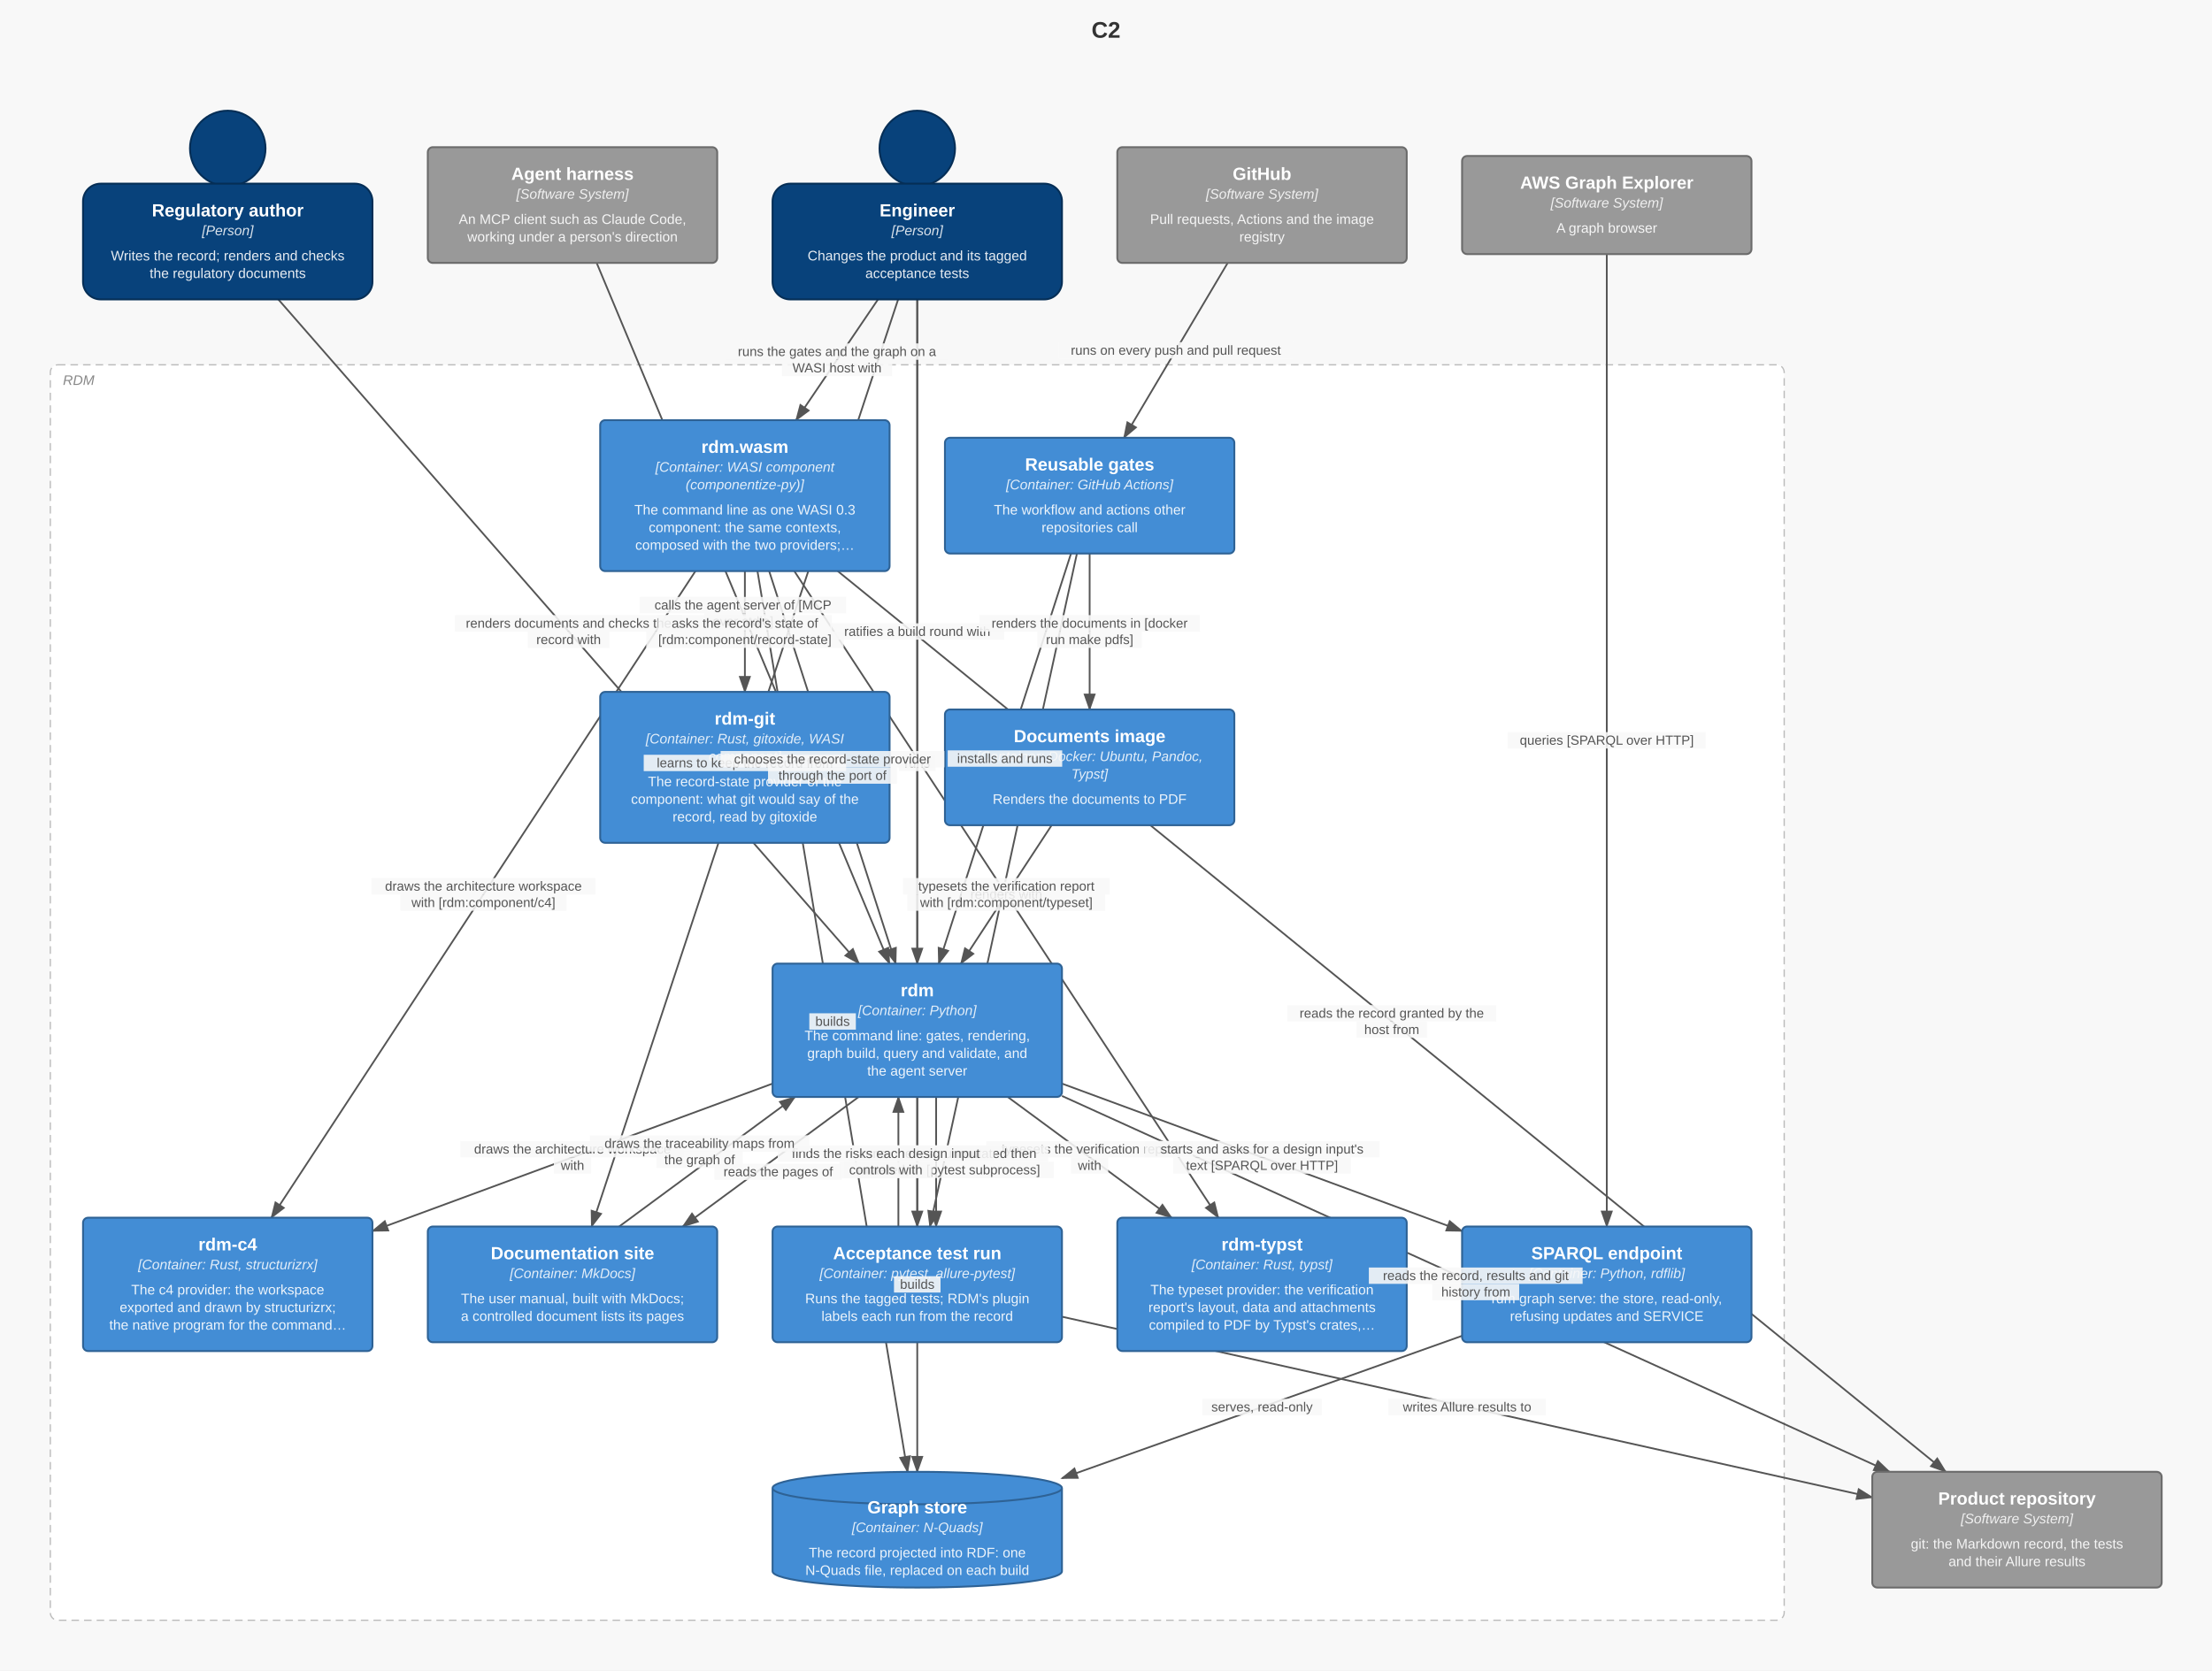
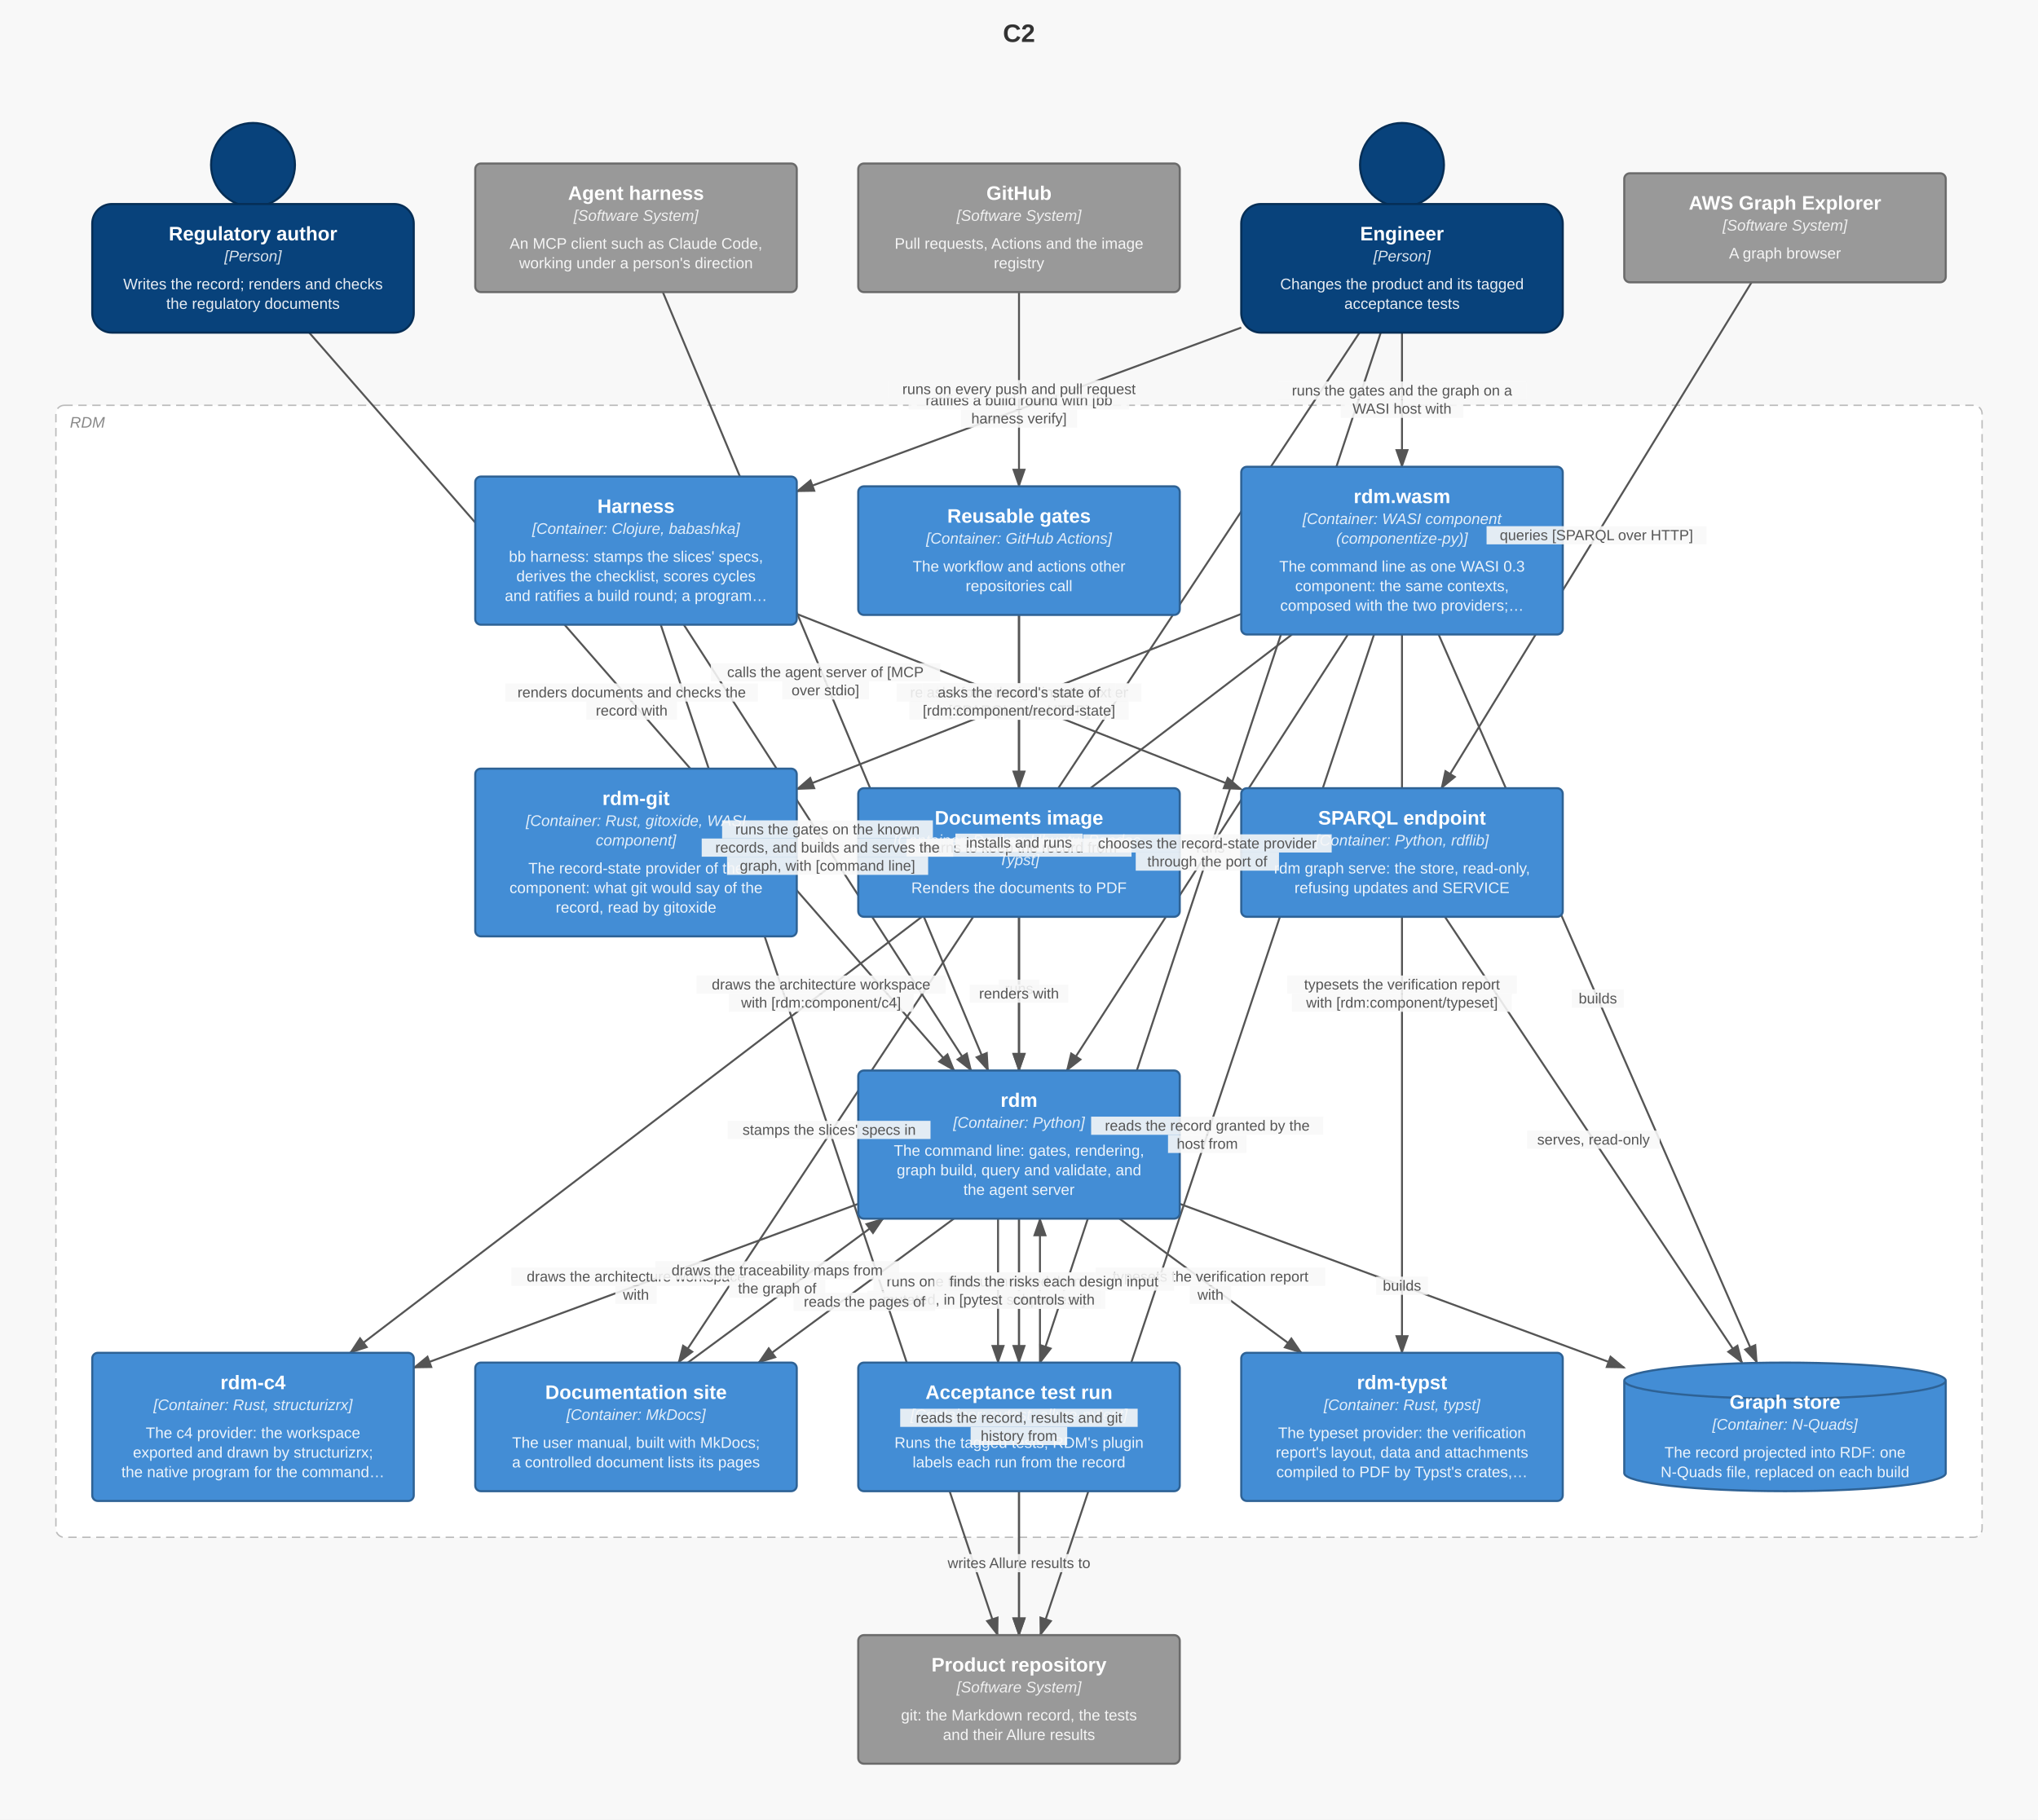
- <svg xmlns="http://www.w3.org/2000/svg" width="1758" height="1328" viewBox="0 0 1758 1328" font-family="Arial, sans-serif">
+ <svg xmlns="http://www.w3.org/2000/svg" width="1458" height="1302" viewBox="0 0 1458 1302" font-family="Arial, sans-serif">
  <defs>
    <marker id="arrow" markerWidth="10" markerHeight="7" refX="9" refY="3.5" orient="auto">
      <polygon points="0 0, 10 3.5, 0 7" fill="#555555" />
    </marker>
    <marker id="arrow-added" markerWidth="10" markerHeight="7" refX="9" refY="3.5" orient="auto">
      <polygon points="0 0, 10 3.5, 0 7" fill="#2e7d32" />
    </marker>
    <marker id="arrow-removed" markerWidth="10" markerHeight="7" refX="9" refY="3.5" orient="auto">
      <polygon points="0 0, 10 3.5, 0 7" fill="#c62828" />
    </marker>
  </defs>
-   <rect width="1758" height="1328" fill="#f8f8f8" />
-   <text x="879" y="30" font-size="18" font-weight="bold" fill="#333333" text-anchor="middle">C2</text>
+   <rect width="1458" height="1302" fill="#f8f8f8" />
+   <text x="729" y="30" font-size="18" font-weight="bold" fill="#333333" text-anchor="middle">C2</text>
  <g transform="translate(66,88)">
-     <rect x="-26" y="202" width="1378" height="998" fill="#ffffff" stroke="#bbbbbb" stroke-width="1" stroke-dasharray="6,4" rx="6" />
+     <rect x="-26" y="202" width="1378" height="810" fill="#ffffff" stroke="#bbbbbb" stroke-width="1" stroke-dasharray="6,4" rx="6" />
    <text x="-16" y="218" font-size="11" fill="#888888" font-style="italic">RDM</text>
    <line x1="155.2" y1="150.0" x2="616.7" y2="678.0" stroke="#555555" stroke-width="1.4" marker-end="url(#arrow)" />
-     <line x1="663.0" y1="150.0" x2="663.0" y2="887.0" stroke="#555555" stroke-width="1.4" marker-end="url(#arrow)" />
-     <line x1="631.8" y1="150.0" x2="566.7" y2="246.0" stroke="#555555" stroke-width="1.4" marker-end="url(#arrow)" />
-     <line x1="647.8" y1="150.0" x2="404.2" y2="887.0" stroke="#555555" stroke-width="1.4" marker-end="url(#arrow)" />
-     <line x1="663.0" y1="150.0" x2="663.0" y2="678.0" stroke="#555555" stroke-width="1.4" marker-end="url(#arrow)" />
-     <line x1="909.7" y1="121.0" x2="827.3" y2="260.0" stroke="#555555" stroke-width="1.4" marker-end="url(#arrow)" />
+     <line x1="921.8" y1="150.0" x2="678.2" y2="887.0" stroke="#555555" stroke-width="1.4" marker-end="url(#arrow)" />
+     <line x1="937.0" y1="150.0" x2="937.0" y2="246.0" stroke="#555555" stroke-width="1.4" marker-end="url(#arrow)" />
+     <line x1="906.6" y1="150.0" x2="419.4" y2="887.0" stroke="#555555" stroke-width="1.4" marker-end="url(#arrow)" />
+     <line x1="822.0" y1="146.4" x2="504.0" y2="263.6" stroke="#555555" stroke-width="1.4" marker-end="url(#arrow)" />
+     <line x1="663.0" y1="121.0" x2="663.0" y2="260.0" stroke="#555555" stroke-width="1.4" marker-end="url(#arrow)" />
    <line x1="408.2" y1="121.0" x2="640.9" y2="678.0" stroke="#555555" stroke-width="1.4" marker-end="url(#arrow)" />
-     <line x1="1211.0" y1="114.0" x2="1211.0" y2="887.0" stroke="#555555" stroke-width="1.4" marker-end="url(#arrow)" />
-     <line x1="778.0" y1="783.2" x2="1435.7" y2="1082.0" stroke="#555555" stroke-width="1.4" marker-end="url(#arrow)" />
+     <line x1="1187.1" y1="114.0" x2="965.2" y2="476.0" stroke="#555555" stroke-width="1.4" marker-end="url(#arrow)" />
    <line x1="663.0" y1="784.0" x2="663.0" y2="1082.0" stroke="#555555" stroke-width="1.4" marker-end="url(#arrow)" />
+     <line x1="778.0" y1="773.4" x2="1096.0" y2="890.6" stroke="#555555" stroke-width="1.4" marker-end="url(#arrow)" />
    <line x1="548.0" y1="773.4" x2="230.0" y2="890.6" stroke="#555555" stroke-width="1.4" marker-end="url(#arrow)" />
    <line x1="734.9" y1="784.0" x2="865.1" y2="880.0" stroke="#555555" stroke-width="1.4" marker-end="url(#arrow)" />
-     <line x1="678.0" y1="784.0" x2="678.0" y2="887.0" stroke="#555555" stroke-width="1.4" marker-end="url(#arrow)" />
-     <line x1="778.0" y1="773.4" x2="1096.0" y2="890.6" stroke="#555555" stroke-width="1.4" marker-end="url(#arrow)" />
+     <line x1="648.0" y1="784.0" x2="648.0" y2="887.0" stroke="#555555" stroke-width="1.4" marker-end="url(#arrow)" />
    <line x1="616.4" y1="784.0" x2="476.7" y2="887.0" stroke="#555555" stroke-width="1.4" marker-end="url(#arrow)" />
-     <line x1="778.0" y1="958.7" x2="1422.0" y2="1102.3" stroke="#555555" stroke-width="1.4" marker-end="url(#arrow)" />
-     <line x1="648.0" y1="887.0" x2="648.0" y2="784.0" stroke="#555555" stroke-width="1.4" marker-end="url(#arrow)" />
-     <line x1="789.9" y1="352.0" x2="673.1" y2="887.0" stroke="#555555" stroke-width="1.4" marker-end="url(#arrow)" />
-     <line x1="785.2" y1="352.0" x2="680.1" y2="678.0" stroke="#555555" stroke-width="1.4" marker-end="url(#arrow)" />
-     <line x1="800.0" y1="352.0" x2="800.0" y2="476.0" stroke="#555555" stroke-width="1.4" marker-end="url(#arrow)" />
+     <line x1="663.0" y1="979.0" x2="663.0" y2="1082.0" stroke="#555555" stroke-width="1.4" marker-end="url(#arrow)" />
+     <line x1="678.0" y1="887.0" x2="678.0" y2="784.0" stroke="#555555" stroke-width="1.4" marker-end="url(#arrow)" />
+     <line x1="663.0" y1="352.0" x2="663.0" y2="887.0" stroke="#555555" stroke-width="1.4" marker-end="url(#arrow)" />
+     <line x1="663.0" y1="352.0" x2="663.0" y2="678.0" stroke="#555555" stroke-width="1.4" marker-end="url(#arrow)" />
+     <line x1="663.0" y1="352.0" x2="663.0" y2="476.0" stroke="#555555" stroke-width="1.4" marker-end="url(#arrow)" />
    <line x1="426.1" y1="887.0" x2="565.8" y2="784.0" stroke="#555555" stroke-width="1.4" marker-end="url(#arrow)" />
-     <line x1="1096.0" y1="973.9" x2="778.0" y2="1087.1" stroke="#555555" stroke-width="1.4" marker-end="url(#arrow)" />
-     <line x1="769.8" y1="568.0" x2="697.7" y2="678.0" stroke="#555555" stroke-width="1.4" marker-end="url(#arrow)" />
-     <line x1="599.8" y1="366.0" x2="1480.4" y2="1082.0" stroke="#555555" stroke-width="1.4" marker-end="url(#arrow)" />
-     <line x1="526.0" y1="366.0" x2="526.0" y2="462.0" stroke="#555555" stroke-width="1.4" marker-end="url(#arrow)" />
-     <line x1="486.7" y1="366.0" x2="149.7" y2="880.0" stroke="#555555" stroke-width="1.4" marker-end="url(#arrow)" />
-     <line x1="565.3" y1="366.0" x2="902.3" y2="880.0" stroke="#555555" stroke-width="1.4" marker-end="url(#arrow)" />
-     <line x1="536.0" y1="366.0" x2="655.3" y2="1082.0" stroke="#555555" stroke-width="1.4" marker-end="url(#arrow)" />
-     <line x1="545.3" y1="366.0" x2="645.9" y2="678.0" stroke="#555555" stroke-width="1.4" marker-end="url(#arrow)" />
+     <line x1="406.7" y1="359.0" x2="647.7" y2="1082.0" stroke="#555555" stroke-width="1.4" marker-end="url(#arrow)" />
+     <line x1="423.2" y1="359.0" x2="628.8" y2="678.0" stroke="#555555" stroke-width="1.4" marker-end="url(#arrow)" />
+     <line x1="504.0" y1="351.3" x2="822.0" y2="476.7" stroke="#555555" stroke-width="1.4" marker-end="url(#arrow)" />
+     <line x1="967.7" y1="568.0" x2="1180.3" y2="887.0" stroke="#555555" stroke-width="1.4" marker-end="url(#arrow)" />
+     <line x1="663.0" y1="568.0" x2="663.0" y2="678.0" stroke="#555555" stroke-width="1.4" marker-end="url(#arrow)" />
+     <line x1="917.0" y1="366.0" x2="678.3" y2="1082.0" stroke="#555555" stroke-width="1.4" marker-end="url(#arrow)" />
+     <line x1="822.0" y1="351.3" x2="504.0" y2="476.7" stroke="#555555" stroke-width="1.4" marker-end="url(#arrow)" />
+     <line x1="858.3" y1="366.0" x2="184.5" y2="880.0" stroke="#555555" stroke-width="1.4" marker-end="url(#arrow)" />
+     <line x1="937.0" y1="366.0" x2="937.0" y2="880.0" stroke="#555555" stroke-width="1.4" marker-end="url(#arrow)" />
+     <line x1="963.2" y1="366.0" x2="1190.9" y2="887.0" stroke="#555555" stroke-width="1.4" marker-end="url(#arrow)" />
+     <line x1="898.3" y1="366.0" x2="697.2" y2="678.0" stroke="#555555" stroke-width="1.4" marker-end="url(#arrow)" />
    <circle cx="115" cy="30" r="30" fill="#08427b" stroke="#052E56" stroke-width="1.5" />
    <rect x="0" y="58" width="230" height="92" rx="14" ry="14" fill="#08427b" stroke="#052E56" stroke-width="1.5" />
    <text x="115" y="84" font-size="14" font-weight="bold" fill="#ffffff" text-anchor="middle">Regulatory author</text>
    <text x="115" y="99" font-size="11" font-style="italic" fill="#ffffff" opacity="0.85" text-anchor="middle">[Person]</text>
    <text x="115" y="119" font-size="11" fill="#ffffff" opacity="0.9" text-anchor="middle">Writes the record; renders and checks</text>
    <text x="115" y="133" font-size="11" fill="#ffffff" opacity="0.9" text-anchor="middle">the regulatory documents</text>
-     <circle cx="663" cy="30" r="30" fill="#08427b" stroke="#052E56" stroke-width="1.5" />
-     <rect x="548" y="58" width="230" height="92" rx="14" ry="14" fill="#08427b" stroke="#052E56" stroke-width="1.5" />
-     <text x="663" y="84" font-size="14" font-weight="bold" fill="#ffffff" text-anchor="middle">Engineer</text>
-     <text x="663" y="99" font-size="11" font-style="italic" fill="#ffffff" opacity="0.85" text-anchor="middle">[Person]</text>
-     <text x="663" y="119" font-size="11" fill="#ffffff" opacity="0.9" text-anchor="middle">Changes the product and its tagged</text>
-     <text x="663" y="133" font-size="11" fill="#ffffff" opacity="0.9" text-anchor="middle">acceptance tests</text>
+     <circle cx="937" cy="30" r="30" fill="#08427b" stroke="#052E56" stroke-width="1.5" />
+     <rect x="822" y="58" width="230" height="92" rx="14" ry="14" fill="#08427b" stroke="#052E56" stroke-width="1.5" />
+     <text x="937" y="84" font-size="14" font-weight="bold" fill="#ffffff" text-anchor="middle">Engineer</text>
+     <text x="937" y="99" font-size="11" font-style="italic" fill="#ffffff" opacity="0.85" text-anchor="middle">[Person]</text>
+     <text x="937" y="119" font-size="11" fill="#ffffff" opacity="0.9" text-anchor="middle">Changes the product and its tagged</text>
+     <text x="937" y="133" font-size="11" fill="#ffffff" opacity="0.9" text-anchor="middle">acceptance tests</text>
    <rect x="548" y="678" width="230" height="106" rx="4" ry="4" fill="#438dd5" stroke="#2E6295" stroke-width="1.5" />
    <text x="663" y="704" font-size="14" font-weight="bold" fill="#ffffff" text-anchor="middle">rdm</text>
    <text x="663" y="719" font-size="11" font-style="italic" fill="#ffffff" opacity="0.85" text-anchor="middle">[Container: Python]</text>
    <text x="663" y="739" font-size="11" fill="#ffffff" opacity="0.9" text-anchor="middle">The command line: gates, rendering,</text>
    <text x="663" y="753" font-size="11" fill="#ffffff" opacity="0.9" text-anchor="middle">graph build, query and validate, and</text>
    <text x="663" y="767" font-size="11" fill="#ffffff" opacity="0.9" text-anchor="middle">the agent server</text>
    <rect x="548" y="887" width="230" height="92" rx="4" ry="4" fill="#438dd5" stroke="#2E6295" stroke-width="1.5" />
    <text x="663" y="913" font-size="14" font-weight="bold" fill="#ffffff" text-anchor="middle">Acceptance test run</text>
    <text x="663" y="928" font-size="11" font-style="italic" fill="#ffffff" opacity="0.85" text-anchor="middle">[Container: pytest, allure-pytest]</text>
    <text x="663" y="948" font-size="11" fill="#ffffff" opacity="0.9" text-anchor="middle">Runs the tagged tests; RDM's plugin</text>
    <text x="663" y="962" font-size="11" fill="#ffffff" opacity="0.9" text-anchor="middle">labels each run from the record</text>
-     <rect x="685" y="260" width="230" height="92" rx="4" ry="4" fill="#438dd5" stroke="#2E6295" stroke-width="1.5" />
-     <text x="800" y="286" font-size="14" font-weight="bold" fill="#ffffff" text-anchor="middle">Reusable gates</text>
-     <text x="800" y="301" font-size="11" font-style="italic" fill="#ffffff" opacity="0.85" text-anchor="middle">[Container: GitHub Actions]</text>
-     <text x="800" y="321" font-size="11" fill="#ffffff" opacity="0.9" text-anchor="middle">The workflow and actions other</text>
-     <text x="800" y="335" font-size="11" fill="#ffffff" opacity="0.9" text-anchor="middle">repositories call</text>
+     <rect x="548" y="260" width="230" height="92" rx="4" ry="4" fill="#438dd5" stroke="#2E6295" stroke-width="1.5" />
+     <text x="663" y="286" font-size="14" font-weight="bold" fill="#ffffff" text-anchor="middle">Reusable gates</text>
+     <text x="663" y="301" font-size="11" font-style="italic" fill="#ffffff" opacity="0.85" text-anchor="middle">[Container: GitHub Actions]</text>
+     <text x="663" y="321" font-size="11" fill="#ffffff" opacity="0.9" text-anchor="middle">The workflow and actions other</text>
+     <text x="663" y="335" font-size="11" fill="#ffffff" opacity="0.9" text-anchor="middle">repositories call</text>
    <rect x="274" y="887" width="230" height="92" rx="4" ry="4" fill="#438dd5" stroke="#2E6295" stroke-width="1.5" />
    <text x="389" y="913" font-size="14" font-weight="bold" fill="#ffffff" text-anchor="middle">Documentation site</text>
    <text x="389" y="928" font-size="11" font-style="italic" fill="#ffffff" opacity="0.85" text-anchor="middle">[Container: MkDocs]</text>
    <text x="389" y="948" font-size="11" fill="#ffffff" opacity="0.9" text-anchor="middle">The user manual, built with MkDocs;</text>
    <text x="389" y="962" font-size="11" fill="#ffffff" opacity="0.9" text-anchor="middle">a controlled document lists its pages</text>
-     <path d="M 548.0,1094.9 a 115.0,12.9 0,0,0 230.0 0 a 115.0,12.9 0,0,0 -230.0 0 l 0,66.2 a 115.0,12.9 0,0,0 230.0 0 l 0,-66.2" fill="#438dd5" stroke="#2E6295" stroke-width="1.5" />
-     <text x="663" y="1115" font-size="14" font-weight="bold" fill="#ffffff" text-anchor="middle">Graph store</text>
-     <text x="663" y="1130" font-size="11" font-style="italic" fill="#ffffff" opacity="0.85" text-anchor="middle">[Container: N-Quads]</text>
-     <text x="663" y="1150" font-size="11" fill="#ffffff" opacity="0.9" text-anchor="middle">The record projected into RDF: one</text>
-     <text x="663" y="1164" font-size="11" fill="#ffffff" opacity="0.9" text-anchor="middle">N-Quads file, replaced on each build</text>
-     <rect x="1096" y="887" width="230" height="92" rx="4" ry="4" fill="#438dd5" stroke="#2E6295" stroke-width="1.5" />
-     <text x="1211" y="913" font-size="14" font-weight="bold" fill="#ffffff" text-anchor="middle">SPARQL endpoint</text>
-     <text x="1211" y="928" font-size="11" font-style="italic" fill="#ffffff" opacity="0.85" text-anchor="middle">[Container: Python, rdflib]</text>
-     <text x="1211" y="948" font-size="11" fill="#ffffff" opacity="0.9" text-anchor="middle">rdm graph serve: the store, read-only,</text>
-     <text x="1211" y="962" font-size="11" fill="#ffffff" opacity="0.9" text-anchor="middle">refusing updates and SERVICE</text>
-     <rect x="685" y="476" width="230" height="92" rx="4" ry="4" fill="#438dd5" stroke="#2E6295" stroke-width="1.5" />
-     <text x="800" y="502" font-size="14" font-weight="bold" fill="#ffffff" text-anchor="middle">Documents image</text>
-     <text x="800" y="517" font-size="11" font-style="italic" fill="#ffffff" opacity="0.85" text-anchor="middle">[Container: Docker: Ubuntu, Pandoc,</text>
-     <text x="800" y="531" font-size="11" font-style="italic" fill="#ffffff" opacity="0.85" text-anchor="middle">Typst]</text>
-     <text x="800" y="551" font-size="11" fill="#ffffff" opacity="0.9" text-anchor="middle">Renders the documents to PDF</text>
-     <rect x="411" y="246" width="230" height="120" rx="4" ry="4" fill="#438dd5" stroke="#2E6295" stroke-width="1.5" />
-     <text x="526" y="272" font-size="14" font-weight="bold" fill="#ffffff" text-anchor="middle">rdm.wasm</text>
-     <text x="526" y="287" font-size="11" font-style="italic" fill="#ffffff" opacity="0.85" text-anchor="middle">[Container: WASI component</text>
-     <text x="526" y="301" font-size="11" font-style="italic" fill="#ffffff" opacity="0.85" text-anchor="middle">(componentize-py)]</text>
-     <text x="526" y="321" font-size="11" fill="#ffffff" opacity="0.9" text-anchor="middle">The command line as one WASI 0.3</text>
-     <text x="526" y="335" font-size="11" fill="#ffffff" opacity="0.9" text-anchor="middle">component: the same contexts,</text>
-     <text x="526" y="349" font-size="11" fill="#ffffff" opacity="0.9" text-anchor="middle">composed with the two providers;…</text>
-     <rect x="411" y="462" width="230" height="120" rx="4" ry="4" fill="#438dd5" stroke="#2E6295" stroke-width="1.5" />
-     <text x="526" y="488" font-size="14" font-weight="bold" fill="#ffffff" text-anchor="middle">rdm-git</text>
-     <text x="526" y="503" font-size="11" font-style="italic" fill="#ffffff" opacity="0.85" text-anchor="middle">[Container: Rust, gitoxide, WASI</text>
-     <text x="526" y="517" font-size="11" font-style="italic" fill="#ffffff" opacity="0.85" text-anchor="middle">component]</text>
-     <text x="526" y="537" font-size="11" fill="#ffffff" opacity="0.9" text-anchor="middle">The record-state provider of the</text>
-     <text x="526" y="551" font-size="11" fill="#ffffff" opacity="0.9" text-anchor="middle">component: what git would say of the</text>
-     <text x="526" y="565" font-size="11" fill="#ffffff" opacity="0.9" text-anchor="middle">record, read by gitoxide</text>
+     <rect x="274" y="253" width="230" height="106" rx="4" ry="4" fill="#438dd5" stroke="#2E6295" stroke-width="1.5" />
+     <text x="389" y="279" font-size="14" font-weight="bold" fill="#ffffff" text-anchor="middle">Harness</text>
+     <text x="389" y="294" font-size="11" font-style="italic" fill="#ffffff" opacity="0.85" text-anchor="middle">[Container: Clojure, babashka]</text>
+     <text x="389" y="314" font-size="11" fill="#ffffff" opacity="0.9" text-anchor="middle">bb harness: stamps the slices' specs,</text>
+     <text x="389" y="328" font-size="11" fill="#ffffff" opacity="0.9" text-anchor="middle">derives the checklist, scores cycles</text>
+     <text x="389" y="342" font-size="11" fill="#ffffff" opacity="0.9" text-anchor="middle">and ratifies a build round; a program…</text>
+     <path d="M 1096.0,899.9 a 115.0,12.9 0,0,0 230.0 0 a 115.0,12.9 0,0,0 -230.0 0 l 0,66.2 a 115.0,12.9 0,0,0 230.0 0 l 0,-66.2" fill="#438dd5" stroke="#2E6295" stroke-width="1.5" />
+     <text x="1211" y="920" font-size="14" font-weight="bold" fill="#ffffff" text-anchor="middle">Graph store</text>
+     <text x="1211" y="935" font-size="11" font-style="italic" fill="#ffffff" opacity="0.85" text-anchor="middle">[Container: N-Quads]</text>
+     <text x="1211" y="955" font-size="11" fill="#ffffff" opacity="0.9" text-anchor="middle">The record projected into RDF: one</text>
+     <text x="1211" y="969" font-size="11" fill="#ffffff" opacity="0.9" text-anchor="middle">N-Quads file, replaced on each build</text>
+     <rect x="822" y="476" width="230" height="92" rx="4" ry="4" fill="#438dd5" stroke="#2E6295" stroke-width="1.5" />
+     <text x="937" y="502" font-size="14" font-weight="bold" fill="#ffffff" text-anchor="middle">SPARQL endpoint</text>
+     <text x="937" y="517" font-size="11" font-style="italic" fill="#ffffff" opacity="0.85" text-anchor="middle">[Container: Python, rdflib]</text>
+     <text x="937" y="537" font-size="11" fill="#ffffff" opacity="0.9" text-anchor="middle">rdm graph serve: the store, read-only,</text>
+     <text x="937" y="551" font-size="11" fill="#ffffff" opacity="0.9" text-anchor="middle">refusing updates and SERVICE</text>
+     <rect x="548" y="476" width="230" height="92" rx="4" ry="4" fill="#438dd5" stroke="#2E6295" stroke-width="1.5" />
+     <text x="663" y="502" font-size="14" font-weight="bold" fill="#ffffff" text-anchor="middle">Documents image</text>
+     <text x="663" y="517" font-size="11" font-style="italic" fill="#ffffff" opacity="0.85" text-anchor="middle">[Container: Docker: Ubuntu, Pandoc,</text>
+     <text x="663" y="531" font-size="11" font-style="italic" fill="#ffffff" opacity="0.85" text-anchor="middle">Typst]</text>
+     <text x="663" y="551" font-size="11" fill="#ffffff" opacity="0.9" text-anchor="middle">Renders the documents to PDF</text>
+     <rect x="822" y="246" width="230" height="120" rx="4" ry="4" fill="#438dd5" stroke="#2E6295" stroke-width="1.5" />
+     <text x="937" y="272" font-size="14" font-weight="bold" fill="#ffffff" text-anchor="middle">rdm.wasm</text>
+     <text x="937" y="287" font-size="11" font-style="italic" fill="#ffffff" opacity="0.85" text-anchor="middle">[Container: WASI component</text>
+     <text x="937" y="301" font-size="11" font-style="italic" fill="#ffffff" opacity="0.85" text-anchor="middle">(componentize-py)]</text>
+     <text x="937" y="321" font-size="11" fill="#ffffff" opacity="0.9" text-anchor="middle">The command line as one WASI 0.3</text>
+     <text x="937" y="335" font-size="11" fill="#ffffff" opacity="0.9" text-anchor="middle">component: the same contexts,</text>
+     <text x="937" y="349" font-size="11" fill="#ffffff" opacity="0.9" text-anchor="middle">composed with the two providers;…</text>
+     <rect x="274" y="462" width="230" height="120" rx="4" ry="4" fill="#438dd5" stroke="#2E6295" stroke-width="1.5" />
+     <text x="389" y="488" font-size="14" font-weight="bold" fill="#ffffff" text-anchor="middle">rdm-git</text>
+     <text x="389" y="503" font-size="11" font-style="italic" fill="#ffffff" opacity="0.85" text-anchor="middle">[Container: Rust, gitoxide, WASI</text>
+     <text x="389" y="517" font-size="11" font-style="italic" fill="#ffffff" opacity="0.85" text-anchor="middle">component]</text>
+     <text x="389" y="537" font-size="11" fill="#ffffff" opacity="0.9" text-anchor="middle">The record-state provider of the</text>
+     <text x="389" y="551" font-size="11" fill="#ffffff" opacity="0.9" text-anchor="middle">component: what git would say of the</text>
+     <text x="389" y="565" font-size="11" fill="#ffffff" opacity="0.9" text-anchor="middle">record, read by gitoxide</text>
    <rect x="0" y="880" width="230" height="106" rx="4" ry="4" fill="#438dd5" stroke="#2E6295" stroke-width="1.5" />
    <text x="115" y="906" font-size="14" font-weight="bold" fill="#ffffff" text-anchor="middle">rdm-c4</text>
    <text x="115" y="921" font-size="11" font-style="italic" fill="#ffffff" opacity="0.85" text-anchor="middle">[Container: Rust, structurizrx]</text>
    <text x="115" y="941" font-size="11" fill="#ffffff" opacity="0.9" text-anchor="middle">The c4 provider: the workspace</text>
    <text x="115" y="955" font-size="11" fill="#ffffff" opacity="0.9" text-anchor="middle">exported and drawn by structurizrx;</text>
    <text x="115" y="969" font-size="11" fill="#ffffff" opacity="0.9" text-anchor="middle">the native program for the command…</text>
    <rect x="822" y="880" width="230" height="106" rx="4" ry="4" fill="#438dd5" stroke="#2E6295" stroke-width="1.5" />
    <text x="937" y="906" font-size="14" font-weight="bold" fill="#ffffff" text-anchor="middle">rdm-typst</text>
    <text x="937" y="921" font-size="11" font-style="italic" fill="#ffffff" opacity="0.85" text-anchor="middle">[Container: Rust, typst]</text>
    <text x="937" y="941" font-size="11" fill="#ffffff" opacity="0.9" text-anchor="middle">The typeset provider: the verification</text>
    <text x="937" y="955" font-size="11" fill="#ffffff" opacity="0.9" text-anchor="middle">report's layout, data and attachments</text>
    <text x="937" y="969" font-size="11" fill="#ffffff" opacity="0.9" text-anchor="middle">compiled to PDF by Typst's crates,…</text>
-     <rect x="1422" y="1082" width="230" height="92" rx="4" ry="4" fill="#999999" stroke="#6B6B6B" stroke-width="1.5" />
-     <text x="1537" y="1108" font-size="14" font-weight="bold" fill="#ffffff" text-anchor="middle">Product repository</text>
-     <text x="1537" y="1123" font-size="11" font-style="italic" fill="#ffffff" opacity="0.85" text-anchor="middle">[Software System]</text>
-     <text x="1537" y="1143" font-size="11" fill="#ffffff" opacity="0.9" text-anchor="middle">git: the Markdown record, the tests</text>
-     <text x="1537" y="1157" font-size="11" fill="#ffffff" opacity="0.9" text-anchor="middle">and their Allure results</text>
-     <rect x="822" y="29" width="230" height="92" rx="4" ry="4" fill="#999999" stroke="#6B6B6B" stroke-width="1.5" />
-     <text x="937" y="55" font-size="14" font-weight="bold" fill="#ffffff" text-anchor="middle">GitHub</text>
-     <text x="937" y="70" font-size="11" font-style="italic" fill="#ffffff" opacity="0.85" text-anchor="middle">[Software System]</text>
-     <text x="937" y="90" font-size="11" fill="#ffffff" opacity="0.9" text-anchor="middle">Pull requests, Actions and the image</text>
-     <text x="937" y="104" font-size="11" fill="#ffffff" opacity="0.9" text-anchor="middle">registry</text>
+     <rect x="548" y="1082" width="230" height="92" rx="4" ry="4" fill="#999999" stroke="#6B6B6B" stroke-width="1.5" />
+     <text x="663" y="1108" font-size="14" font-weight="bold" fill="#ffffff" text-anchor="middle">Product repository</text>
+     <text x="663" y="1123" font-size="11" font-style="italic" fill="#ffffff" opacity="0.85" text-anchor="middle">[Software System]</text>
+     <text x="663" y="1143" font-size="11" fill="#ffffff" opacity="0.9" text-anchor="middle">git: the Markdown record, the tests</text>
+     <text x="663" y="1157" font-size="11" fill="#ffffff" opacity="0.9" text-anchor="middle">and their Allure results</text>
+     <rect x="548" y="29" width="230" height="92" rx="4" ry="4" fill="#999999" stroke="#6B6B6B" stroke-width="1.5" />
+     <text x="663" y="55" font-size="14" font-weight="bold" fill="#ffffff" text-anchor="middle">GitHub</text>
+     <text x="663" y="70" font-size="11" font-style="italic" fill="#ffffff" opacity="0.85" text-anchor="middle">[Software System]</text>
+     <text x="663" y="90" font-size="11" fill="#ffffff" opacity="0.9" text-anchor="middle">Pull requests, Actions and the image</text>
+     <text x="663" y="104" font-size="11" fill="#ffffff" opacity="0.9" text-anchor="middle">registry</text>
    <rect x="274" y="29" width="230" height="92" rx="4" ry="4" fill="#999999" stroke="#6B6B6B" stroke-width="1.5" />
    <text x="389" y="55" font-size="14" font-weight="bold" fill="#ffffff" text-anchor="middle">Agent harness</text>
    <text x="389" y="70" font-size="11" font-style="italic" fill="#ffffff" opacity="0.85" text-anchor="middle">[Software System]</text>
    <text x="389" y="90" font-size="11" fill="#ffffff" opacity="0.9" text-anchor="middle">An MCP client such as Claude Code,</text>
    <text x="389" y="104" font-size="11" fill="#ffffff" opacity="0.9" text-anchor="middle">working under a person's direction</text>
    <rect x="1096" y="36" width="230" height="78" rx="4" ry="4" fill="#999999" stroke="#6B6B6B" stroke-width="1.5" />
    <text x="1211" y="62" font-size="14" font-weight="bold" fill="#ffffff" text-anchor="middle">AWS Graph Explorer</text>
    <text x="1211" y="77" font-size="11" font-style="italic" fill="#ffffff" opacity="0.85" text-anchor="middle">[Software System]</text>
    <text x="1211" y="97" font-size="11" fill="#ffffff" opacity="0.9" text-anchor="middle">A graph browser</text>
    <rect x="295.6" y="401.0" width="180.6" height="13" fill="#f8f8f8" opacity="0.88" />
    <text x="385.9" y="411.0" font-size="10.5" fill="#555555" text-anchor="middle">renders documents and checks the</text>
    <rect x="353.5" y="414.0" width="64.9" height="13" fill="#f8f8f8" opacity="0.88" />
    <text x="385.9" y="424.0" font-size="10.5" fill="#555555" text-anchor="middle">record with</text>
-     <rect x="648.4" y="512.0" width="29.2" height="13" fill="#f8f8f8" opacity="0.88" />
-     <text x="663.0" y="522.0" font-size="10.5" fill="#555555" text-anchor="middle">runs</text>
-     <rect x="510.5" y="185.0" width="177.5" height="13" fill="#f8f8f8" opacity="0.88" />
-     <text x="599.2" y="195.0" font-size="10.5" fill="#555555" text-anchor="middle">runs the gates and the graph on a</text>
-     <rect x="555.4" y="198.0" width="87.7" height="13" fill="#f8f8f8" opacity="0.88" />
-     <text x="599.2" y="208.0" font-size="10.5" fill="#555555" text-anchor="middle">WASI host with</text>
-     <rect x="445.6" y="512.0" width="160.9" height="13" fill="#f8f8f8" opacity="0.88" />
-     <text x="526.0" y="522.0" font-size="10.5" fill="#555555" text-anchor="middle">learns to keep the record from</text>
-     <rect x="593.9" y="407.5" width="138.2" height="13" fill="#f8f8f8" opacity="0.88" />
-     <text x="663.0" y="417.5" font-size="10.5" fill="#555555" text-anchor="middle">ratifies a build round with</text>
-     <rect x="775.1" y="184.0" width="186.7" height="13" fill="#f8f8f8" opacity="0.88" />
-     <text x="868.5" y="194.0" font-size="10.5" fill="#555555" text-anchor="middle">runs on every push and pull request</text>
+     <rect x="785.4" y="512.0" width="29.2" height="13" fill="#f8f8f8" opacity="0.88" />
+     <text x="800.0" y="522.0" font-size="10.5" fill="#555555" text-anchor="middle">runs</text>
+     <rect x="848.3" y="185.0" width="177.5" height="13" fill="#f8f8f8" opacity="0.88" />
+     <text x="937.0" y="195.0" font-size="10.5" fill="#555555" text-anchor="middle">runs the gates and the graph on a</text>
+     <rect x="893.2" y="198.0" width="87.7" height="13" fill="#f8f8f8" opacity="0.88" />
+     <text x="937.0" y="208.0" font-size="10.5" fill="#555555" text-anchor="middle">WASI host with</text>
+     <rect x="582.6" y="512.0" width="160.9" height="13" fill="#f8f8f8" opacity="0.88" />
+     <text x="663.0" y="522.0" font-size="10.5" fill="#555555" text-anchor="middle">learns to keep the record from</text>
+     <rect x="584.0" y="192.0" width="157.9" height="13" fill="#f8f8f8" opacity="0.88" />
+     <text x="663.0" y="202.0" font-size="10.5" fill="#555555" text-anchor="middle">ratifies a build round with [bb</text>
+     <rect x="621.4" y="205.0" width="83.2" height="13" fill="#f8f8f8" opacity="0.88" />
+     <text x="663.0" y="215.0" font-size="10.5" fill="#555555" text-anchor="middle">harness verify]</text>
+     <rect x="569.6" y="184.0" width="186.7" height="13" fill="#f8f8f8" opacity="0.88" />
+     <text x="663.0" y="194.0" font-size="10.5" fill="#555555" text-anchor="middle">runs on every push and pull request</text>
    <rect x="442.5" y="386.5" width="164.1" height="13" fill="#f8f8f8" opacity="0.88" />
    <text x="524.5" y="396.5" font-size="10.5" fill="#555555" text-anchor="middle">calls the agent server of [MCP</text>
    <rect x="493.6" y="399.5" width="62.0" height="13" fill="#f8f8f8" opacity="0.88" />
    <text x="524.5" y="409.5" font-size="10.5" fill="#555555" text-anchor="middle">over stdio]</text>
-     <rect x="1132.3" y="494.0" width="157.3" height="13" fill="#f8f8f8" opacity="0.88" />
-     <text x="1211.0" y="504.0" font-size="10.5" fill="#555555" text-anchor="middle">queries [SPARQL over HTTP]</text>
-     <rect x="1021.9" y="919.6" width="169.9" height="13" fill="#f8f8f8" opacity="0.88" />
-     <text x="1106.9" y="929.6" font-size="10.5" fill="#555555" text-anchor="middle">reads the record, results and git</text>
-     <rect x="1072.3" y="932.6" width="69.1" height="13" fill="#f8f8f8" opacity="0.88" />
-     <text x="1106.9" y="942.6" font-size="10.5" fill="#555555" text-anchor="middle">history from</text>
-     <rect x="644.5" y="926.5" width="37.0" height="13" fill="#f8f8f8" opacity="0.88" />
-     <text x="663.0" y="936.5" font-size="10.5" fill="#555555" text-anchor="middle">builds</text>
+     <rect x="997.5" y="288.5" width="157.3" height="13" fill="#f8f8f8" opacity="0.88" />
+     <text x="1076.1" y="298.5" font-size="10.5" fill="#555555" text-anchor="middle">queries [SPARQL over HTTP]</text>
+     <rect x="578.0" y="920.0" width="169.9" height="13" fill="#f8f8f8" opacity="0.88" />
+     <text x="663.0" y="930.0" font-size="10.5" fill="#555555" text-anchor="middle">reads the record, results and git</text>
+     <rect x="628.4" y="933.0" width="69.1" height="13" fill="#f8f8f8" opacity="0.88" />
+     <text x="663.0" y="943.0" font-size="10.5" fill="#555555" text-anchor="middle">history from</text>
+     <rect x="918.5" y="825.5" width="37.0" height="13" fill="#f8f8f8" opacity="0.88" />
+     <text x="937.0" y="835.5" font-size="10.5" fill="#555555" text-anchor="middle">builds</text>
    <rect x="299.9" y="819.0" width="178.1" height="13" fill="#f8f8f8" opacity="0.88" />
    <text x="389.0" y="829.0" font-size="10.5" fill="#555555" text-anchor="middle">draws the architecture workspace</text>
    <rect x="374.2" y="832.0" width="29.6" height="13" fill="#f8f8f8" opacity="0.88" />
    <text x="389.0" y="842.0" font-size="10.5" fill="#555555" text-anchor="middle">with</text>
    <rect x="717.9" y="819.0" width="164.2" height="13" fill="#f8f8f8" opacity="0.88" />
    <text x="800.0" y="829.0" font-size="10.5" fill="#555555" text-anchor="middle">typesets the verification report</text>
    <rect x="785.2" y="832.0" width="29.6" height="13" fill="#f8f8f8" opacity="0.88" />
    <text x="800.0" y="842.0" font-size="10.5" fill="#555555" text-anchor="middle">with</text>
-     <rect x="608.9" y="822.5" width="158.2" height="13" fill="#f8f8f8" opacity="0.88" />
-     <text x="688.0" y="832.5" font-size="10.5" fill="#555555" text-anchor="middle">runs one test, unmutated then</text>
-     <rect x="604.5" y="835.5" width="167.0" height="13" fill="#f8f8f8" opacity="0.88" />
-     <text x="688.0" y="845.5" font-size="10.5" fill="#555555" text-anchor="middle">mutated, in [pytest subprocess]</text>
-     <rect x="843.5" y="819.0" width="186.9" height="13" fill="#f8f8f8" opacity="0.88" />
-     <text x="937.0" y="829.0" font-size="10.5" fill="#555555" text-anchor="middle">starts and asks for a design input's</text>
-     <rect x="866.3" y="832.0" width="141.3" height="13" fill="#f8f8f8" opacity="0.88" />
-     <text x="937.0" y="842.0" font-size="10.5" fill="#555555" text-anchor="middle">text [SPARQL over HTTP]</text>
+     <rect x="558.9" y="822.5" width="158.2" height="13" fill="#f8f8f8" opacity="0.88" />
+     <text x="638.0" y="832.5" font-size="10.5" fill="#555555" text-anchor="middle">runs one test, unmutated then</text>
+     <rect x="554.5" y="835.5" width="167.0" height="13" fill="#f8f8f8" opacity="0.88" />
+     <text x="638.0" y="845.5" font-size="10.5" fill="#555555" text-anchor="middle">mutated, in [pytest subprocess]</text>
    <rect x="501.8" y="837.0" width="101.2" height="13" fill="#f8f8f8" opacity="0.88" />
    <text x="552.5" y="847.0" font-size="10.5" fill="#555555" text-anchor="middle">reads the pages of</text>
-     <rect x="1037.4" y="1024.0" width="125.2" height="13" fill="#f8f8f8" opacity="0.88" />
-     <text x="1100.0" y="1034.0" font-size="10.5" fill="#555555" text-anchor="middle">writes Allure results to</text>
-     <rect x="552.1" y="822.5" width="171.8" height="13" fill="#f8f8f8" opacity="0.88" />
-     <text x="638.0" y="832.5" font-size="10.5" fill="#555555" text-anchor="middle">finds the risks each design input</text>
-     <rect x="601.1" y="835.5" width="73.7" height="13" fill="#f8f8f8" opacity="0.88" />
-     <text x="638.0" y="845.5" font-size="10.5" fill="#555555" text-anchor="middle">controls with</text>
-     <rect x="716.9" y="613.0" width="29.2" height="13" fill="#f8f8f8" opacity="0.88" />
-     <text x="731.5" y="623.0" font-size="10.5" fill="#555555" text-anchor="middle">runs</text>
-     <rect x="687.2" y="508.5" width="91.0" height="13" fill="#f8f8f8" opacity="0.88" />
-     <text x="732.6" y="518.5" font-size="10.5" fill="#555555" text-anchor="middle">installs and runs</text>
-     <rect x="712.4" y="401.0" width="175.2" height="13" fill="#f8f8f8" opacity="0.88" />
-     <text x="800.0" y="411.0" font-size="10.5" fill="#555555" text-anchor="middle">renders the documents in [docker</text>
-     <rect x="758.5" y="414.0" width="83.0" height="13" fill="#f8f8f8" opacity="0.88" />
-     <text x="800.0" y="424.0" font-size="10.5" fill="#555555" text-anchor="middle">run make pdfs]</text>
+     <rect x="600.4" y="1024.0" width="125.2" height="13" fill="#f8f8f8" opacity="0.88" />
+     <text x="663.0" y="1034.0" font-size="10.5" fill="#555555" text-anchor="middle">writes Allure results to</text>
+     <rect x="602.1" y="822.5" width="171.8" height="13" fill="#f8f8f8" opacity="0.88" />
+     <text x="688.0" y="832.5" font-size="10.5" fill="#555555" text-anchor="middle">finds the risks each design input</text>
+     <rect x="651.1" y="835.5" width="73.7" height="13" fill="#f8f8f8" opacity="0.88" />
+     <text x="688.0" y="845.5" font-size="10.5" fill="#555555" text-anchor="middle">controls with</text>
+     <rect x="648.4" y="613.0" width="29.2" height="13" fill="#f8f8f8" opacity="0.88" />
+     <text x="663.0" y="623.0" font-size="10.5" fill="#555555" text-anchor="middle">runs</text>
+     <rect x="617.5" y="508.5" width="91.0" height="13" fill="#f8f8f8" opacity="0.88" />
+     <text x="663.0" y="518.5" font-size="10.5" fill="#555555" text-anchor="middle">installs and runs</text>
+     <rect x="575.4" y="401.0" width="175.2" height="13" fill="#f8f8f8" opacity="0.88" />
+     <text x="663.0" y="411.0" font-size="10.5" fill="#555555" text-anchor="middle">renders the documents in [docker</text>
+     <rect x="621.5" y="414.0" width="83.0" height="13" fill="#f8f8f8" opacity="0.88" />
+     <text x="663.0" y="424.0" font-size="10.5" fill="#555555" text-anchor="middle">run make pdfs]</text>
    <rect x="402.8" y="814.5" width="174.5" height="13" fill="#f8f8f8" opacity="0.88" />
    <text x="490.0" y="824.5" font-size="10.5" fill="#555555" text-anchor="middle">draws the traceability maps from</text>
    <rect x="455.7" y="827.5" width="68.7" height="13" fill="#f8f8f8" opacity="0.88" />
    <text x="490.0" y="837.5" font-size="10.5" fill="#555555" text-anchor="middle">the graph of</text>
-     <rect x="889.5" y="1024.0" width="94.9" height="13" fill="#f8f8f8" opacity="0.88" />
-     <text x="937.0" y="1034.0" font-size="10.5" fill="#555555" text-anchor="middle">serves, read-only</text>
-     <rect x="698.5" y="616.5" width="70.6" height="13" fill="#f8f8f8" opacity="0.88" />
-     <text x="733.8" y="626.5" font-size="10.5" fill="#555555" text-anchor="middle">renders with</text>
-     <rect x="957.0" y="711.0" width="166.1" height="13" fill="#f8f8f8" opacity="0.88" />
-     <text x="1040.1" y="721.0" font-size="10.5" fill="#555555" text-anchor="middle">reads the record granted by the</text>
-     <rect x="1012.1" y="724.0" width="56.1" height="13" fill="#f8f8f8" opacity="0.88" />
-     <text x="1040.1" y="734.0" font-size="10.5" fill="#555555" text-anchor="middle">host from</text>
-     <rect x="456.9" y="401.0" width="138.2" height="13" fill="#f8f8f8" opacity="0.88" />
-     <text x="526.0" y="411.0" font-size="10.5" fill="#555555" text-anchor="middle">asks the record's state of</text>
-     <rect x="447.6" y="414.0" width="156.9" height="13" fill="#f8f8f8" opacity="0.88" />
-     <text x="526.0" y="424.0" font-size="10.5" fill="#555555" text-anchor="middle">[rdm:component/record-state]</text>
-     <rect x="229.2" y="610.0" width="178.1" height="13" fill="#f8f8f8" opacity="0.88" />
-     <text x="318.2" y="620.0" font-size="10.5" fill="#555555" text-anchor="middle">draws the architecture workspace</text>
-     <rect x="252.2" y="623.0" width="132.1" height="13" fill="#f8f8f8" opacity="0.88" />
-     <text x="318.2" y="633.0" font-size="10.5" fill="#555555" text-anchor="middle">with [rdm:component/c4]</text>
-     <rect x="651.7" y="610.0" width="164.2" height="13" fill="#f8f8f8" opacity="0.88" />
-     <text x="733.8" y="620.0" font-size="10.5" fill="#555555" text-anchor="middle">typesets the verification report</text>
-     <rect x="655.1" y="623.0" width="157.3" height="13" fill="#f8f8f8" opacity="0.88" />
-     <text x="733.8" y="633.0" font-size="10.5" fill="#555555" text-anchor="middle">with [rdm:component/typeset]</text>
-     <rect x="577.2" y="717.5" width="37.0" height="13" fill="#f8f8f8" opacity="0.88" />
-     <text x="595.7" y="727.5" font-size="10.5" fill="#555555" text-anchor="middle">builds</text>
-     <rect x="506.7" y="509.0" width="177.9" height="13" fill="#f8f8f8" opacity="0.88" />
-     <text x="595.6" y="519.0" font-size="10.5" fill="#555555" text-anchor="middle">chooses the record-state provider</text>
-     <rect x="544.4" y="522.0" width="102.5" height="13" fill="#f8f8f8" opacity="0.88" />
-     <text x="595.6" y="532.0" font-size="10.5" fill="#555555" text-anchor="middle">through the port of</text>
+     <rect x="454.6" y="714.0" width="145.1" height="13" fill="#f8f8f8" opacity="0.88" />
+     <text x="527.2" y="724.0" font-size="10.5" fill="#555555" text-anchor="middle">stamps the slices' specs in</text>
+     <rect x="450.6" y="499.0" width="150.8" height="13" fill="#f8f8f8" opacity="0.88" />
+     <text x="526.0" y="509.0" font-size="10.5" fill="#555555" text-anchor="middle">runs the gates on the known</text>
+     <rect x="436.0" y="512.0" width="180.0" height="13" fill="#f8f8f8" opacity="0.88" />
+     <text x="526.0" y="522.0" font-size="10.5" fill="#555555" text-anchor="middle">records, and builds and serves the</text>
+     <rect x="454.1" y="525.0" width="143.9" height="13" fill="#f8f8f8" opacity="0.88" />
+     <text x="526.0" y="535.0" font-size="10.5" fill="#555555" text-anchor="middle">graph, with [command line]</text>
+     <rect x="585.1" y="401.0" width="155.8" height="13" fill="#f8f8f8" opacity="0.88" />
+     <text x="663.0" y="411.0" font-size="10.5" fill="#555555" text-anchor="middle">asks for a design input's text</text>
+     <rect x="604.3" y="414.0" width="117.4" height="13" fill="#f8f8f8" opacity="0.88" />
+     <text x="663.0" y="424.0" font-size="10.5" fill="#555555" text-anchor="middle">[SPARQL over HTTP]</text>
+     <rect x="1026.5" y="721.0" width="94.9" height="13" fill="#f8f8f8" opacity="0.88" />
+     <text x="1074.0" y="731.0" font-size="10.5" fill="#555555" text-anchor="middle">serves, read-only</text>
+     <rect x="627.7" y="616.5" width="70.6" height="13" fill="#f8f8f8" opacity="0.88" />
+     <text x="663.0" y="626.5" font-size="10.5" fill="#555555" text-anchor="middle">renders with</text>
+     <rect x="714.6" y="711.0" width="166.1" height="13" fill="#f8f8f8" opacity="0.88" />
+     <text x="797.7" y="721.0" font-size="10.5" fill="#555555" text-anchor="middle">reads the record granted by the</text>
+     <rect x="769.6" y="724.0" width="56.1" height="13" fill="#f8f8f8" opacity="0.88" />
+     <text x="797.7" y="734.0" font-size="10.5" fill="#555555" text-anchor="middle">host from</text>
+     <rect x="593.9" y="401.0" width="138.2" height="13" fill="#f8f8f8" opacity="0.88" />
+     <text x="663.0" y="411.0" font-size="10.5" fill="#555555" text-anchor="middle">asks the record's state of</text>
+     <rect x="584.6" y="414.0" width="156.9" height="13" fill="#f8f8f8" opacity="0.88" />
+     <text x="663.0" y="424.0" font-size="10.5" fill="#555555" text-anchor="middle">[rdm:component/record-state]</text>
+     <rect x="432.4" y="610.0" width="178.1" height="13" fill="#f8f8f8" opacity="0.88" />
+     <text x="521.4" y="620.0" font-size="10.5" fill="#555555" text-anchor="middle">draws the architecture workspace</text>
+     <rect x="455.4" y="623.0" width="132.1" height="13" fill="#f8f8f8" opacity="0.88" />
+     <text x="521.4" y="633.0" font-size="10.5" fill="#555555" text-anchor="middle">with [rdm:component/c4]</text>
+     <rect x="854.9" y="610.0" width="164.2" height="13" fill="#f8f8f8" opacity="0.88" />
+     <text x="937.0" y="620.0" font-size="10.5" fill="#555555" text-anchor="middle">typesets the verification report</text>
+     <rect x="858.3" y="623.0" width="157.3" height="13" fill="#f8f8f8" opacity="0.88" />
+     <text x="937.0" y="633.0" font-size="10.5" fill="#555555" text-anchor="middle">with [rdm:component/typeset]</text>
+     <rect x="1058.6" y="620.0" width="37.0" height="13" fill="#f8f8f8" opacity="0.88" />
+     <text x="1077.1" y="630.0" font-size="10.5" fill="#555555" text-anchor="middle">builds</text>
+     <rect x="708.8" y="509.0" width="177.9" height="13" fill="#f8f8f8" opacity="0.88" />
+     <text x="797.7" y="519.0" font-size="10.5" fill="#555555" text-anchor="middle">chooses the record-state provider</text>
+     <rect x="746.5" y="522.0" width="102.5" height="13" fill="#f8f8f8" opacity="0.88" />
+     <text x="797.7" y="532.0" font-size="10.5" fill="#555555" text-anchor="middle">through the port of</text>
  </g>
</svg>
